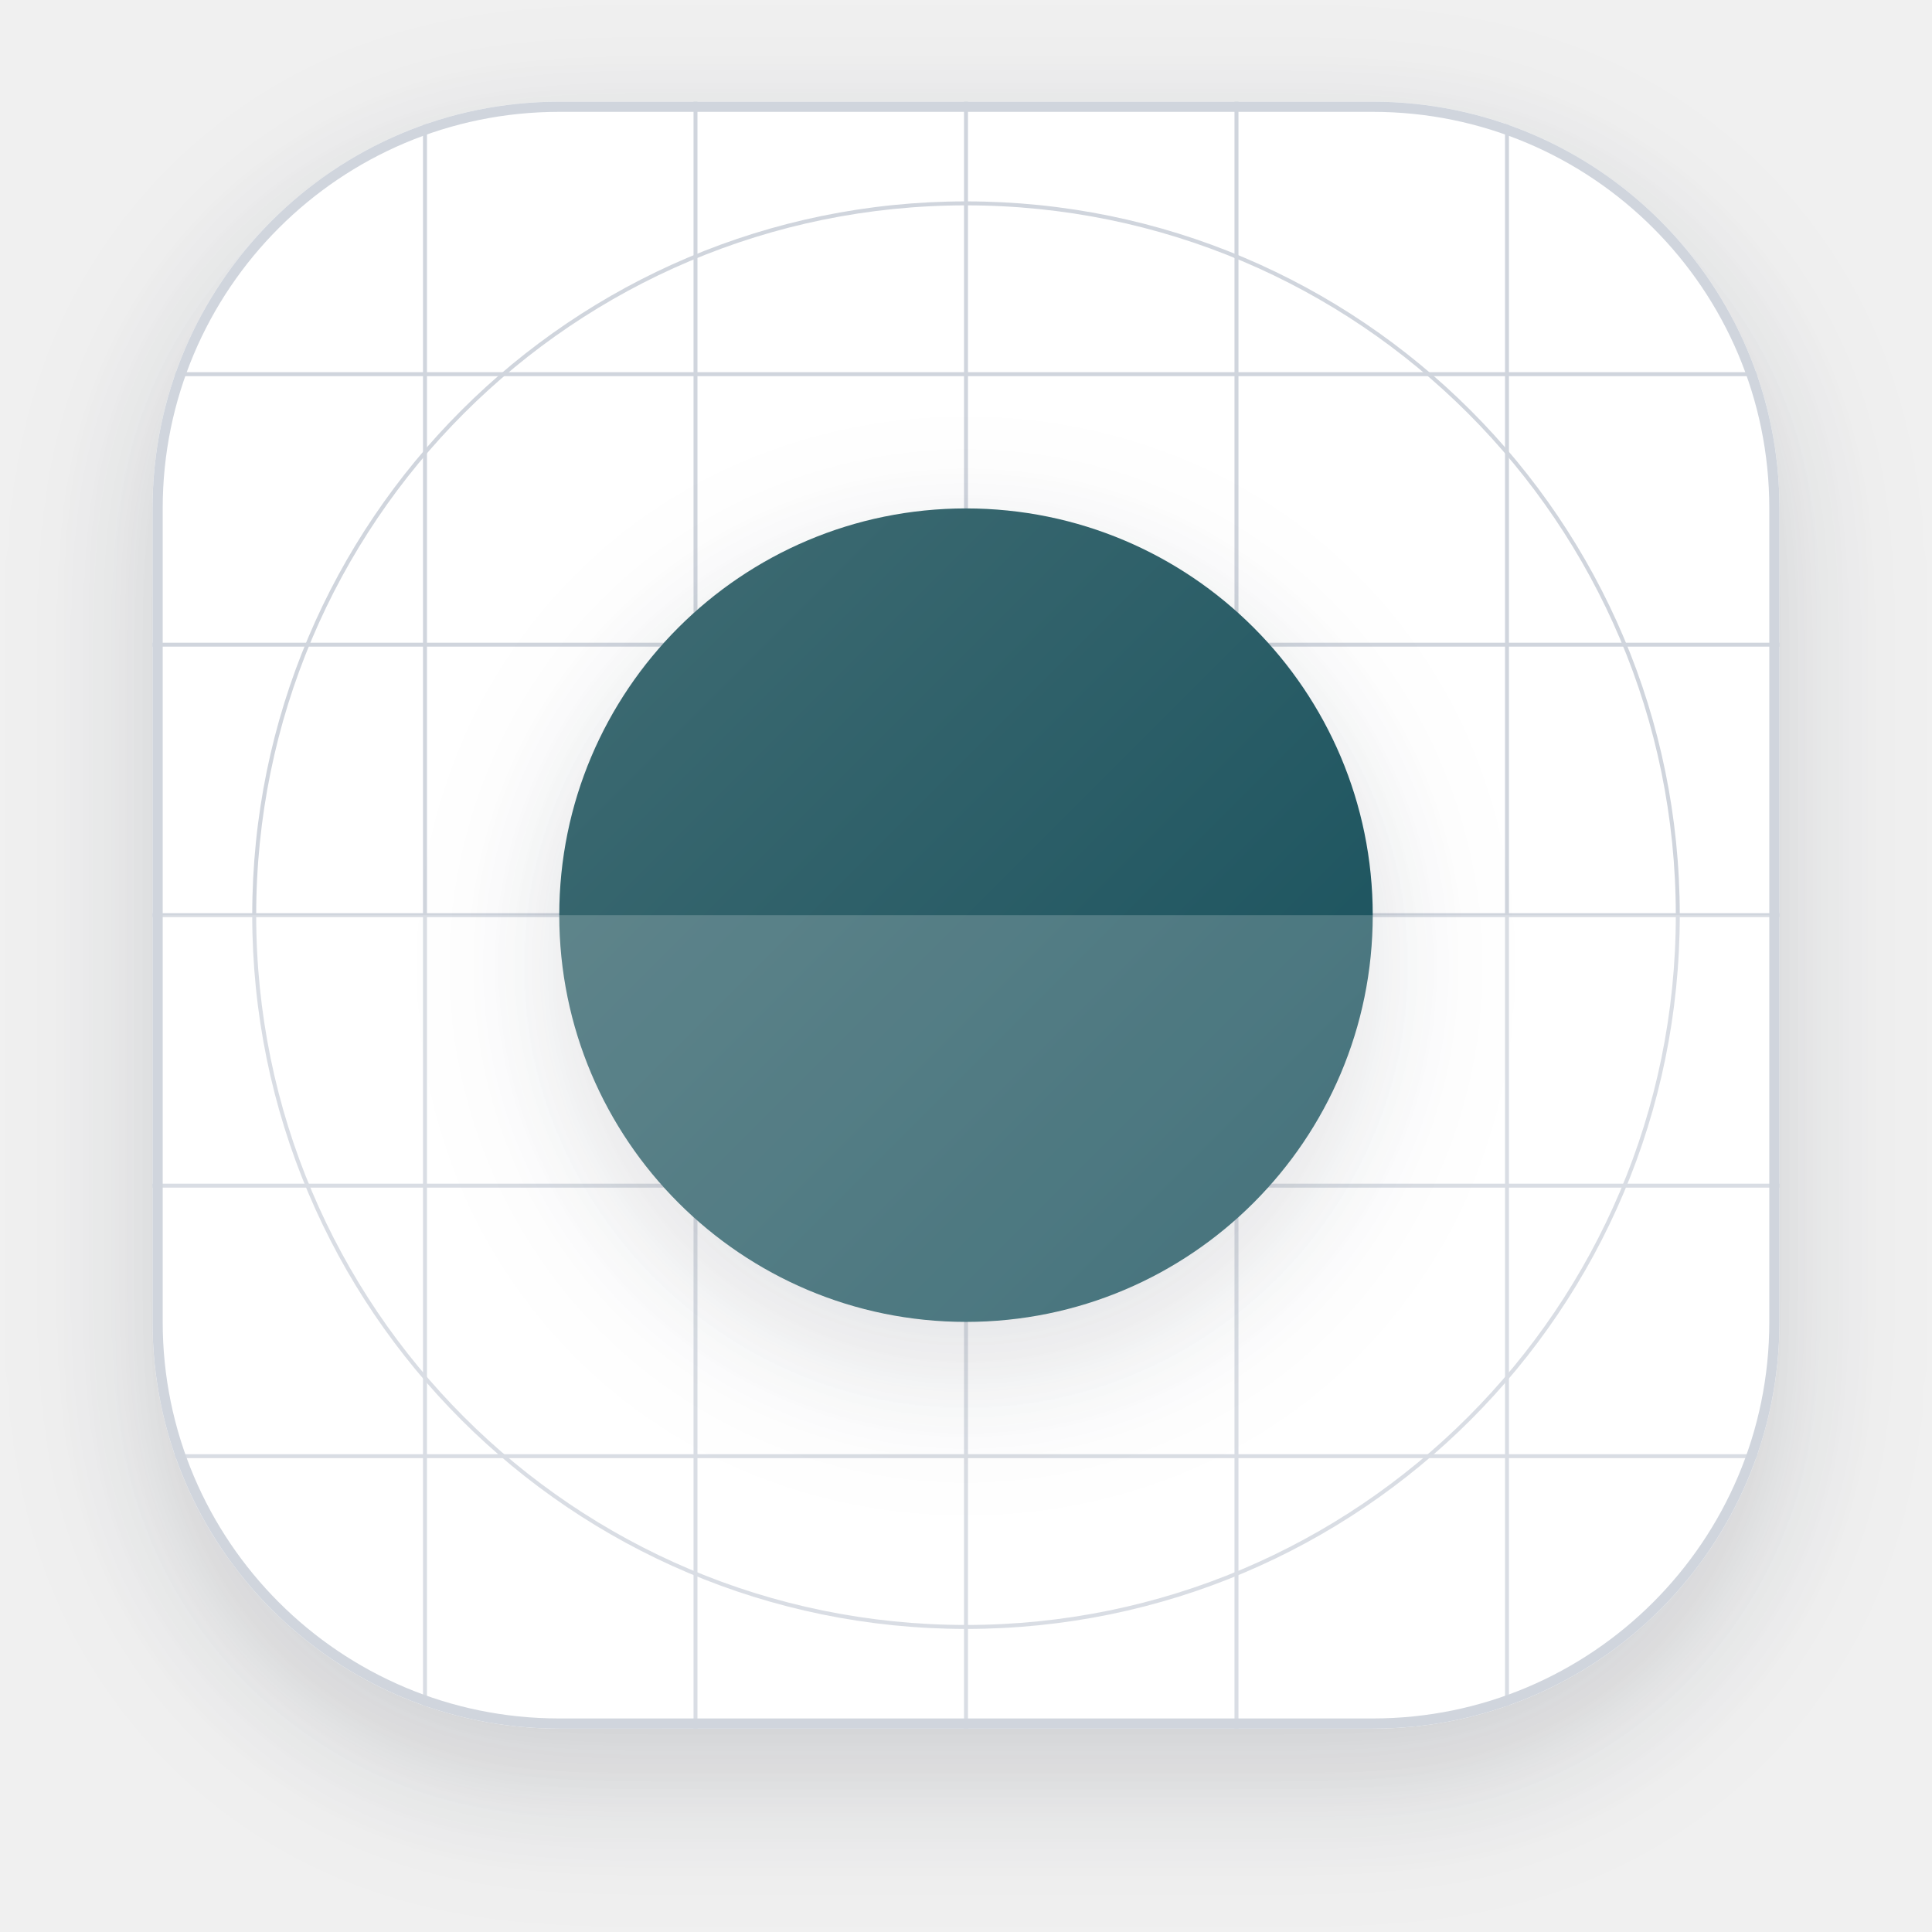
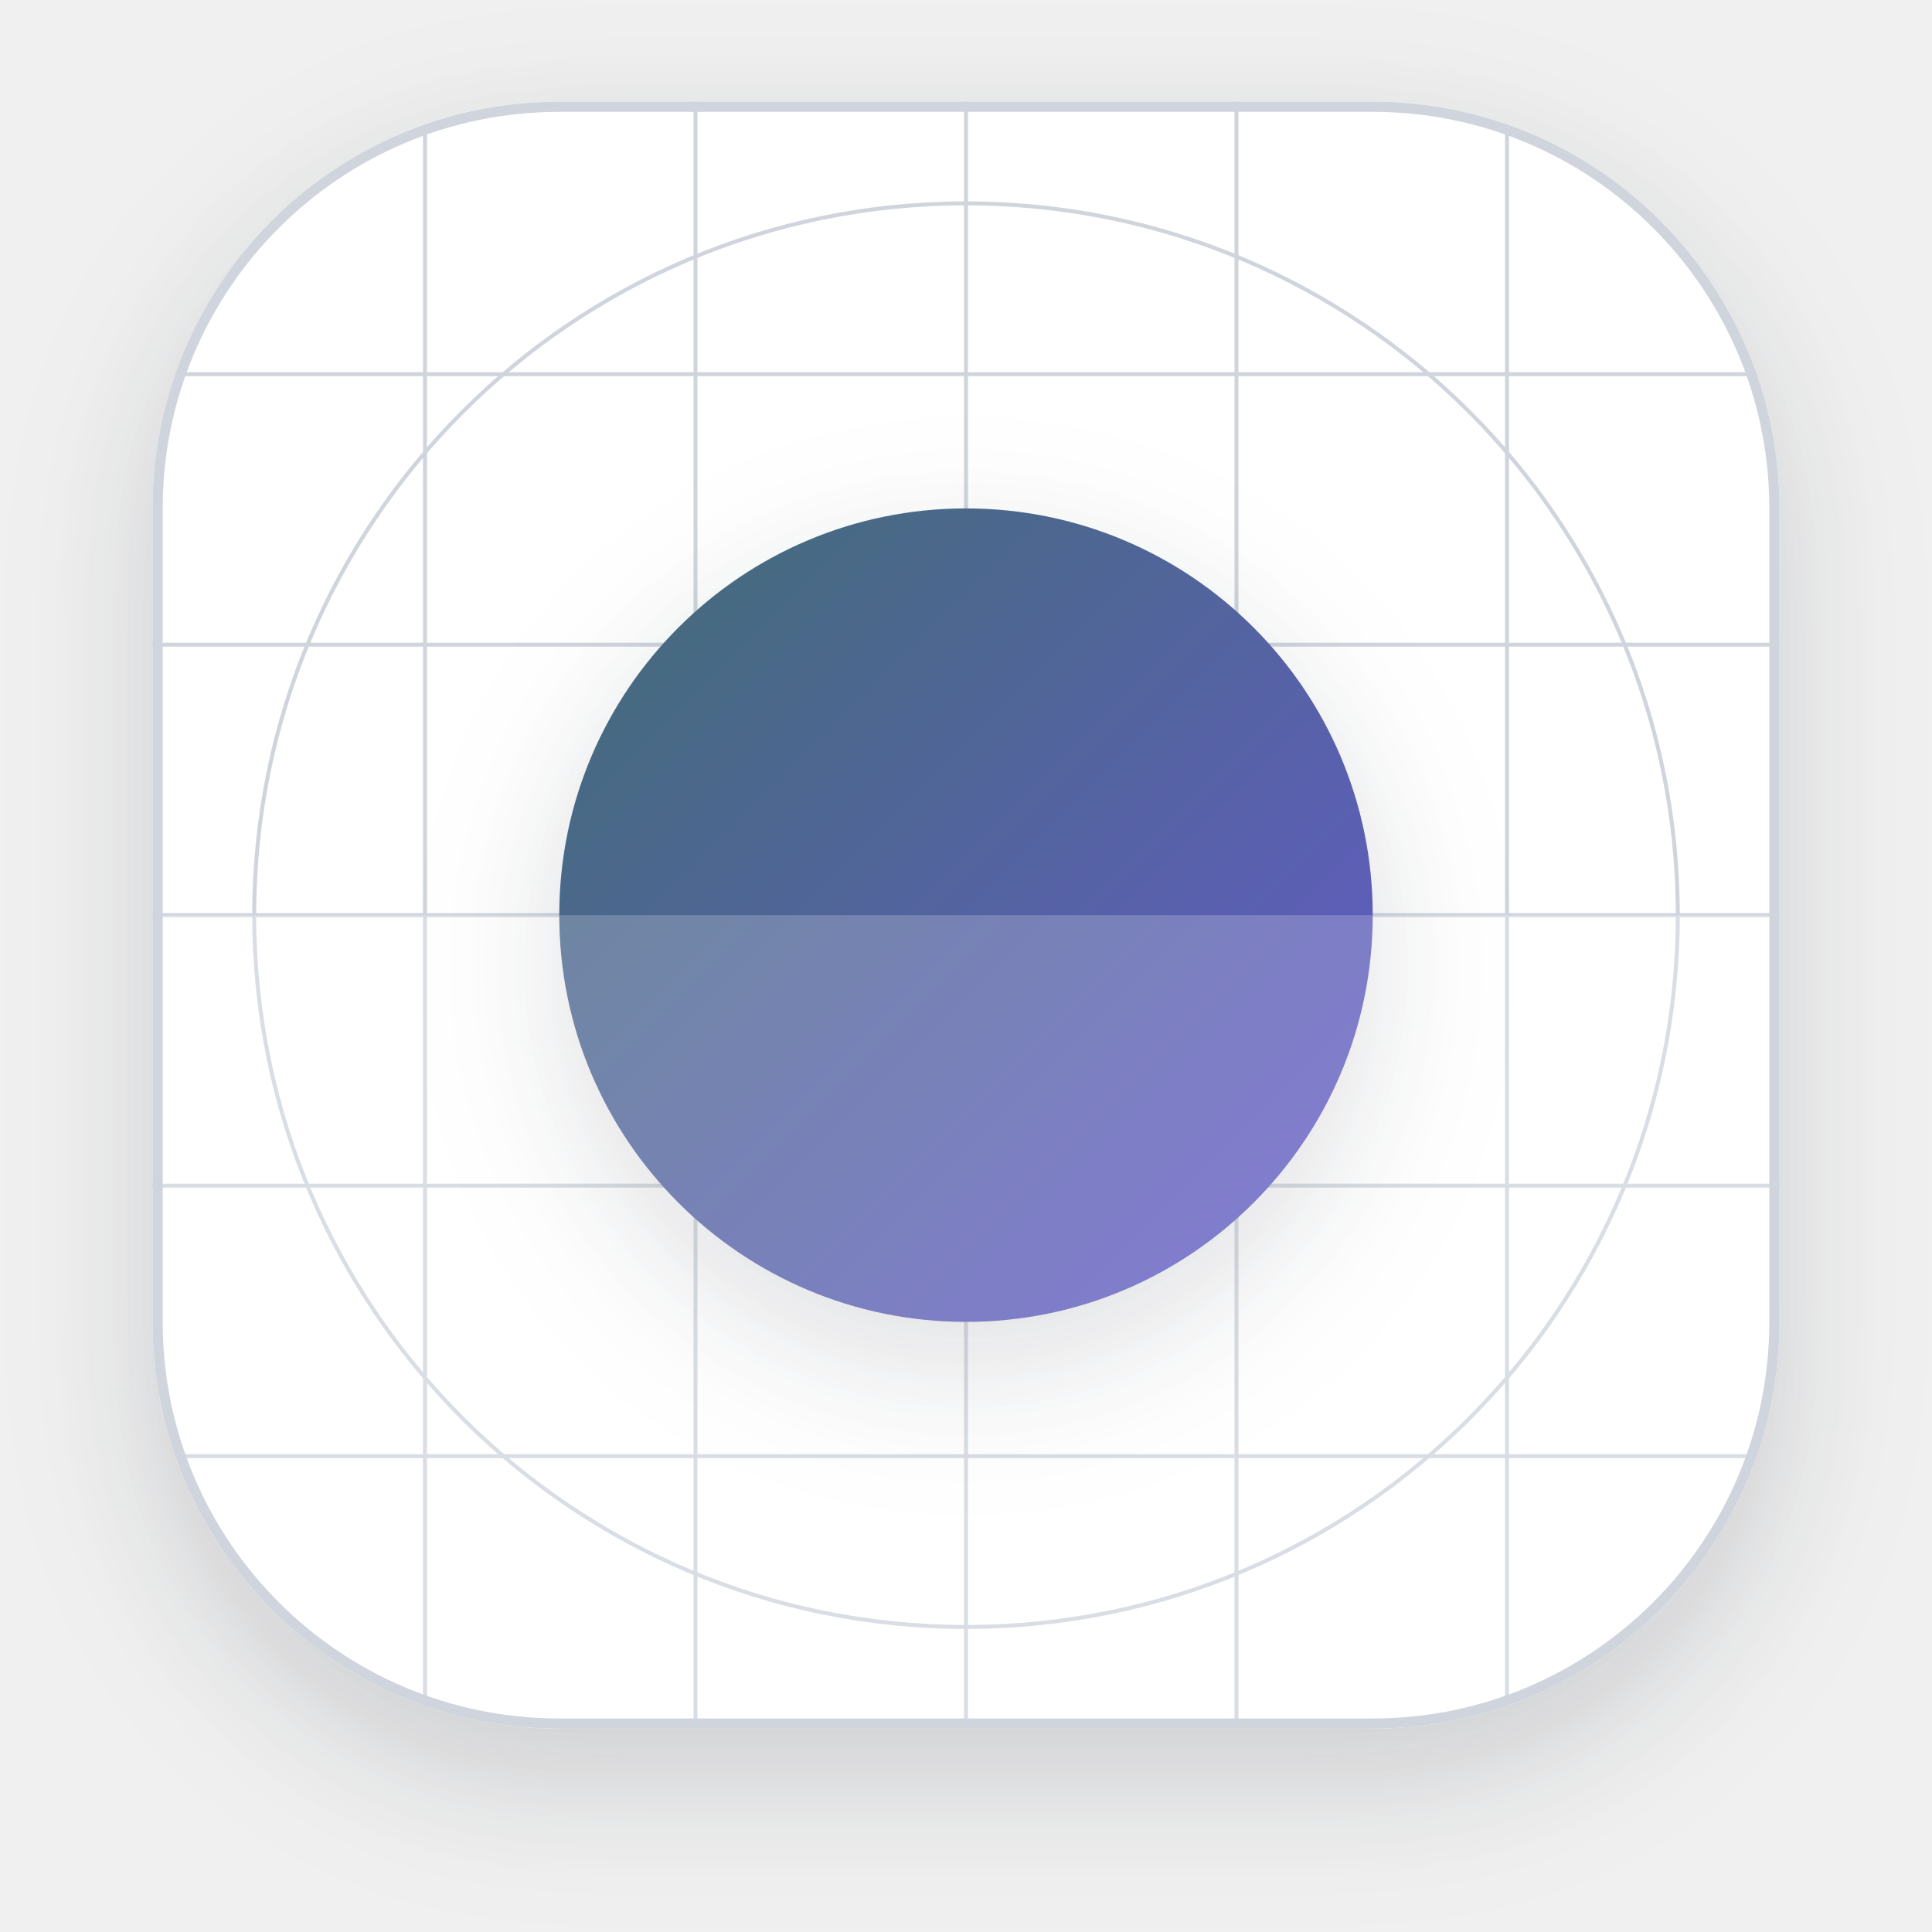
<svg xmlns="http://www.w3.org/2000/svg" width="38" height="38" viewBox="0 0 38 38" fill="none">
  <g filter="url(#filter0_dd_1664_273520)">
    <g clip-path="url(#clip0_1664_273520)">
      <rect x="3" y="2" width="32" height="32" rx="8" fill="white" />
      <path fill-rule="evenodd" clip-rule="evenodd" d="M19 4.039C11.289 4.039 5.039 10.289 5.039 18C5.039 25.71 11.289 31.961 19 31.961C26.71 31.961 32.961 25.71 32.961 18C32.961 10.289 26.71 4.039 19 4.039ZM4.961 18C4.961 10.246 11.246 3.961 19 3.961C26.753 3.961 33.039 10.246 33.039 18C33.039 25.753 26.753 32.039 19 32.039C11.246 32.039 4.961 25.753 4.961 18Z" fill="#D0D5DD" />
      <path fill-rule="evenodd" clip-rule="evenodd" d="M19 14.078C16.834 14.078 15.078 15.834 15.078 18C15.078 20.166 16.834 21.922 19 21.922C21.166 21.922 22.922 20.166 22.922 18C22.922 15.834 21.166 14.078 19 14.078ZM15 18C15 15.791 16.791 14 19 14C21.209 14 23 15.791 23 18C23 20.209 21.209 22 19 22C16.791 22 15 20.209 15 18Z" fill="#D0D5DD" />
      <path fill-rule="evenodd" clip-rule="evenodd" d="M19 15.32C17.52 15.32 16.32 16.52 16.32 18C16.32 19.479 17.52 20.679 19 20.679C20.479 20.679 21.679 19.479 21.679 18C21.679 16.52 20.479 15.32 19 15.32ZM16.242 18C16.242 16.477 17.477 15.242 19 15.242C20.522 15.242 21.757 16.477 21.757 18C21.757 19.522 20.522 20.757 19 20.757C17.477 20.757 16.242 19.522 16.242 18Z" fill="#D0D5DD" />
      <path d="M18.961 2H19.039V34H18.961V2Z" fill="#D0D5DD" />
      <path d="M35 17.961L35 18.039L3 18.039L3 17.961L35 17.961Z" fill="#D0D5DD" />
      <path d="M29.602 2H29.679V34H29.602V2Z" fill="#D0D5DD" />
      <path d="M13.641 2H13.718V34H13.641V2Z" fill="#D0D5DD" />
      <path d="M24.281 2H24.359V34H24.281V2Z" fill="#D0D5DD" />
      <path d="M8.32 2H8.398V34H8.32V2Z" fill="#D0D5DD" />
      <path d="M35 28.602L35 28.679L3 28.679L3 28.602L35 28.602Z" fill="#D0D5DD" />
      <path d="M35 12.641L35 12.718L3 12.718L3 12.641L35 12.641Z" fill="#D0D5DD" />
      <path d="M35 23.281L35 23.359L3 23.359L3 23.281L35 23.281Z" fill="#D0D5DD" />
      <path d="M35 7.32L35 7.398L3 7.398L3 7.32L35 7.32Z" fill="#D0D5DD" />
      <g filter="url(#filter1_dd_1664_273520)">
        <circle cx="19" cy="18" r="8" fill="url(#paint0_linear_1664_273520)" />
      </g>
      <g filter="url(#filter2_b_1664_273520)">
        <path d="M3 18H35V21.2C35 25.68 35 27.921 34.128 29.632C33.361 31.137 32.137 32.361 30.632 33.128C28.921 34 26.68 34 22.2 34H15.8C11.32 34 9.079 34 7.368 33.128C5.863 32.361 4.639 31.137 3.872 29.632C3 27.921 3 25.68 3 21.2V18Z" fill="white" fill-opacity="0.2" />
      </g>
    </g>
    <rect x="3.1" y="2.1" width="31.8" height="31.8" rx="7.9" stroke="#D0D5DD" stroke-width="0.2" />
  </g>
  <defs>
    <filter id="filter0_dd_1664_273520" x="0" y="0" width="38" height="38" filterUnits="userSpaceOnUse" color-interpolation-filters="sRGB">
      <feFlood flood-opacity="0" result="BackgroundImageFix" />
      <feColorMatrix in="SourceAlpha" type="matrix" values="0 0 0 0 0 0 0 0 0 0 0 0 0 0 0 0 0 0 127 0" result="hardAlpha" />
      <feOffset dy="1" />
      <feGaussianBlur stdDeviation="1" />
      <feColorMatrix type="matrix" values="0 0 0 0 0.063 0 0 0 0 0.094 0 0 0 0 0.157 0 0 0 0.06 0" />
      <feBlend mode="normal" in2="BackgroundImageFix" result="effect1_dropShadow_1664_273520" />
      <feColorMatrix in="SourceAlpha" type="matrix" values="0 0 0 0 0 0 0 0 0 0 0 0 0 0 0 0 0 0 127 0" result="hardAlpha" />
      <feOffset dy="1" />
      <feGaussianBlur stdDeviation="1.5" />
      <feColorMatrix type="matrix" values="0 0 0 0 0.063 0 0 0 0 0.094 0 0 0 0 0.157 0 0 0 0.1 0" />
      <feBlend mode="normal" in2="effect1_dropShadow_1664_273520" result="effect2_dropShadow_1664_273520" />
      <feBlend mode="normal" in="SourceGraphic" in2="effect2_dropShadow_1664_273520" result="shape" />
    </filter>
    <filter id="filter1_dd_1664_273520" x="8" y="8" width="22" height="22" filterUnits="userSpaceOnUse" color-interpolation-filters="sRGB">
      <feFlood flood-opacity="0" result="BackgroundImageFix" />
      <feColorMatrix in="SourceAlpha" type="matrix" values="0 0 0 0 0 0 0 0 0 0 0 0 0 0 0 0 0 0 127 0" result="hardAlpha" />
      <feOffset dy="1" />
      <feGaussianBlur stdDeviation="1" />
      <feColorMatrix type="matrix" values="0 0 0 0 0.063 0 0 0 0 0.094 0 0 0 0 0.157 0 0 0 0.06 0" />
      <feBlend mode="normal" in2="BackgroundImageFix" result="effect1_dropShadow_1664_273520" />
      <feColorMatrix in="SourceAlpha" type="matrix" values="0 0 0 0 0 0 0 0 0 0 0 0 0 0 0 0 0 0 127 0" result="hardAlpha" />
      <feOffset dy="1" />
      <feGaussianBlur stdDeviation="1.5" />
      <feColorMatrix type="matrix" values="0 0 0 0 0.063 0 0 0 0 0.094 0 0 0 0 0.157 0 0 0 0.1 0" />
      <feBlend mode="normal" in2="effect1_dropShadow_1664_273520" result="effect2_dropShadow_1664_273520" />
      <feBlend mode="normal" in="SourceGraphic" in2="effect2_dropShadow_1664_273520" result="shape" />
    </filter>
    <filter id="filter2_b_1664_273520" x="-2" y="13" width="42" height="26" filterUnits="userSpaceOnUse" color-interpolation-filters="sRGB">
      <feFlood flood-opacity="0" result="BackgroundImageFix" />
      <feGaussianBlur in="BackgroundImageFix" stdDeviation="2.5" />
      <feComposite in2="SourceAlpha" operator="in" result="effect1_backgroundBlur_1664_273520" />
      <feBlend mode="normal" in="SourceGraphic" in2="effect1_backgroundBlur_1664_273520" result="shape" />
    </filter>
    <linearGradient id="paint0_linear_1664_273520" x1="11" y1="10" x2="27" y2="26" gradientUnits="userSpaceOnUse">
      <stop stop-color="#416D74" />
-       <stop offset="1" stop-color="#144E5A" />
+       <stop offset="1" stop-color="#6759CE" />
    </linearGradient>
    <clipPath id="clip0_1664_273520">
      <rect x="3" y="2" width="32" height="32" rx="8" fill="white" />
    </clipPath>
  </defs>
</svg>
